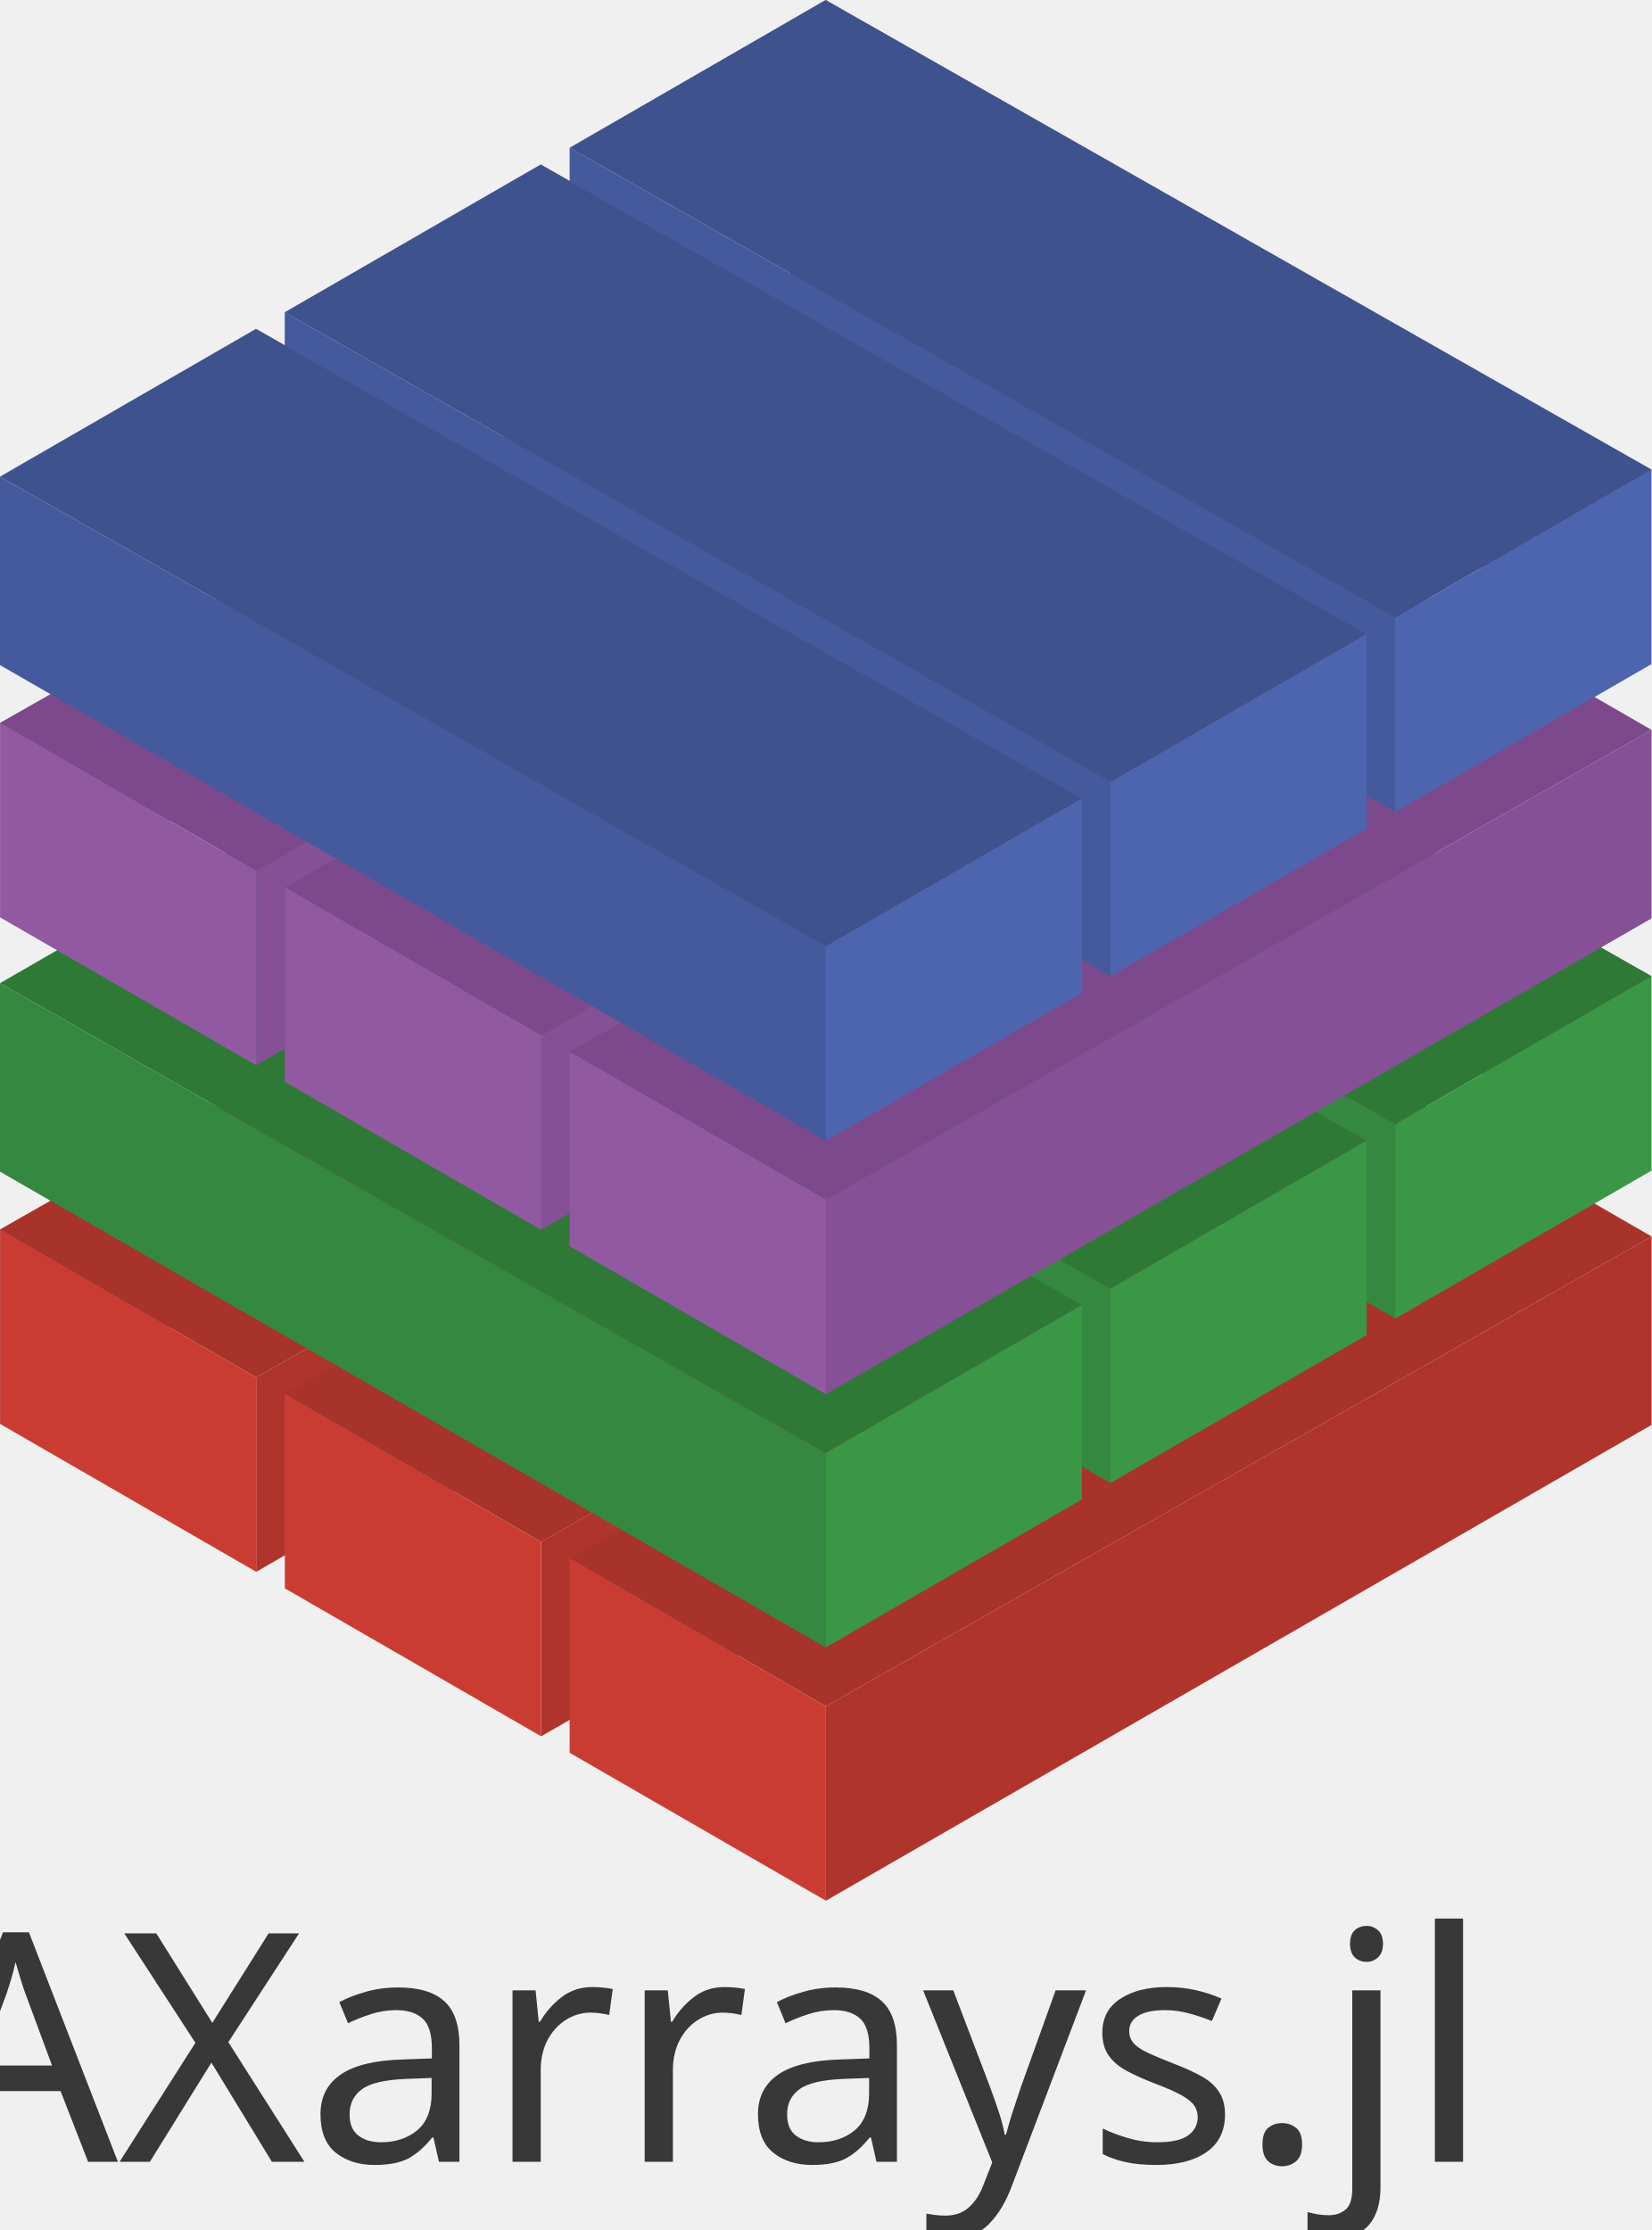
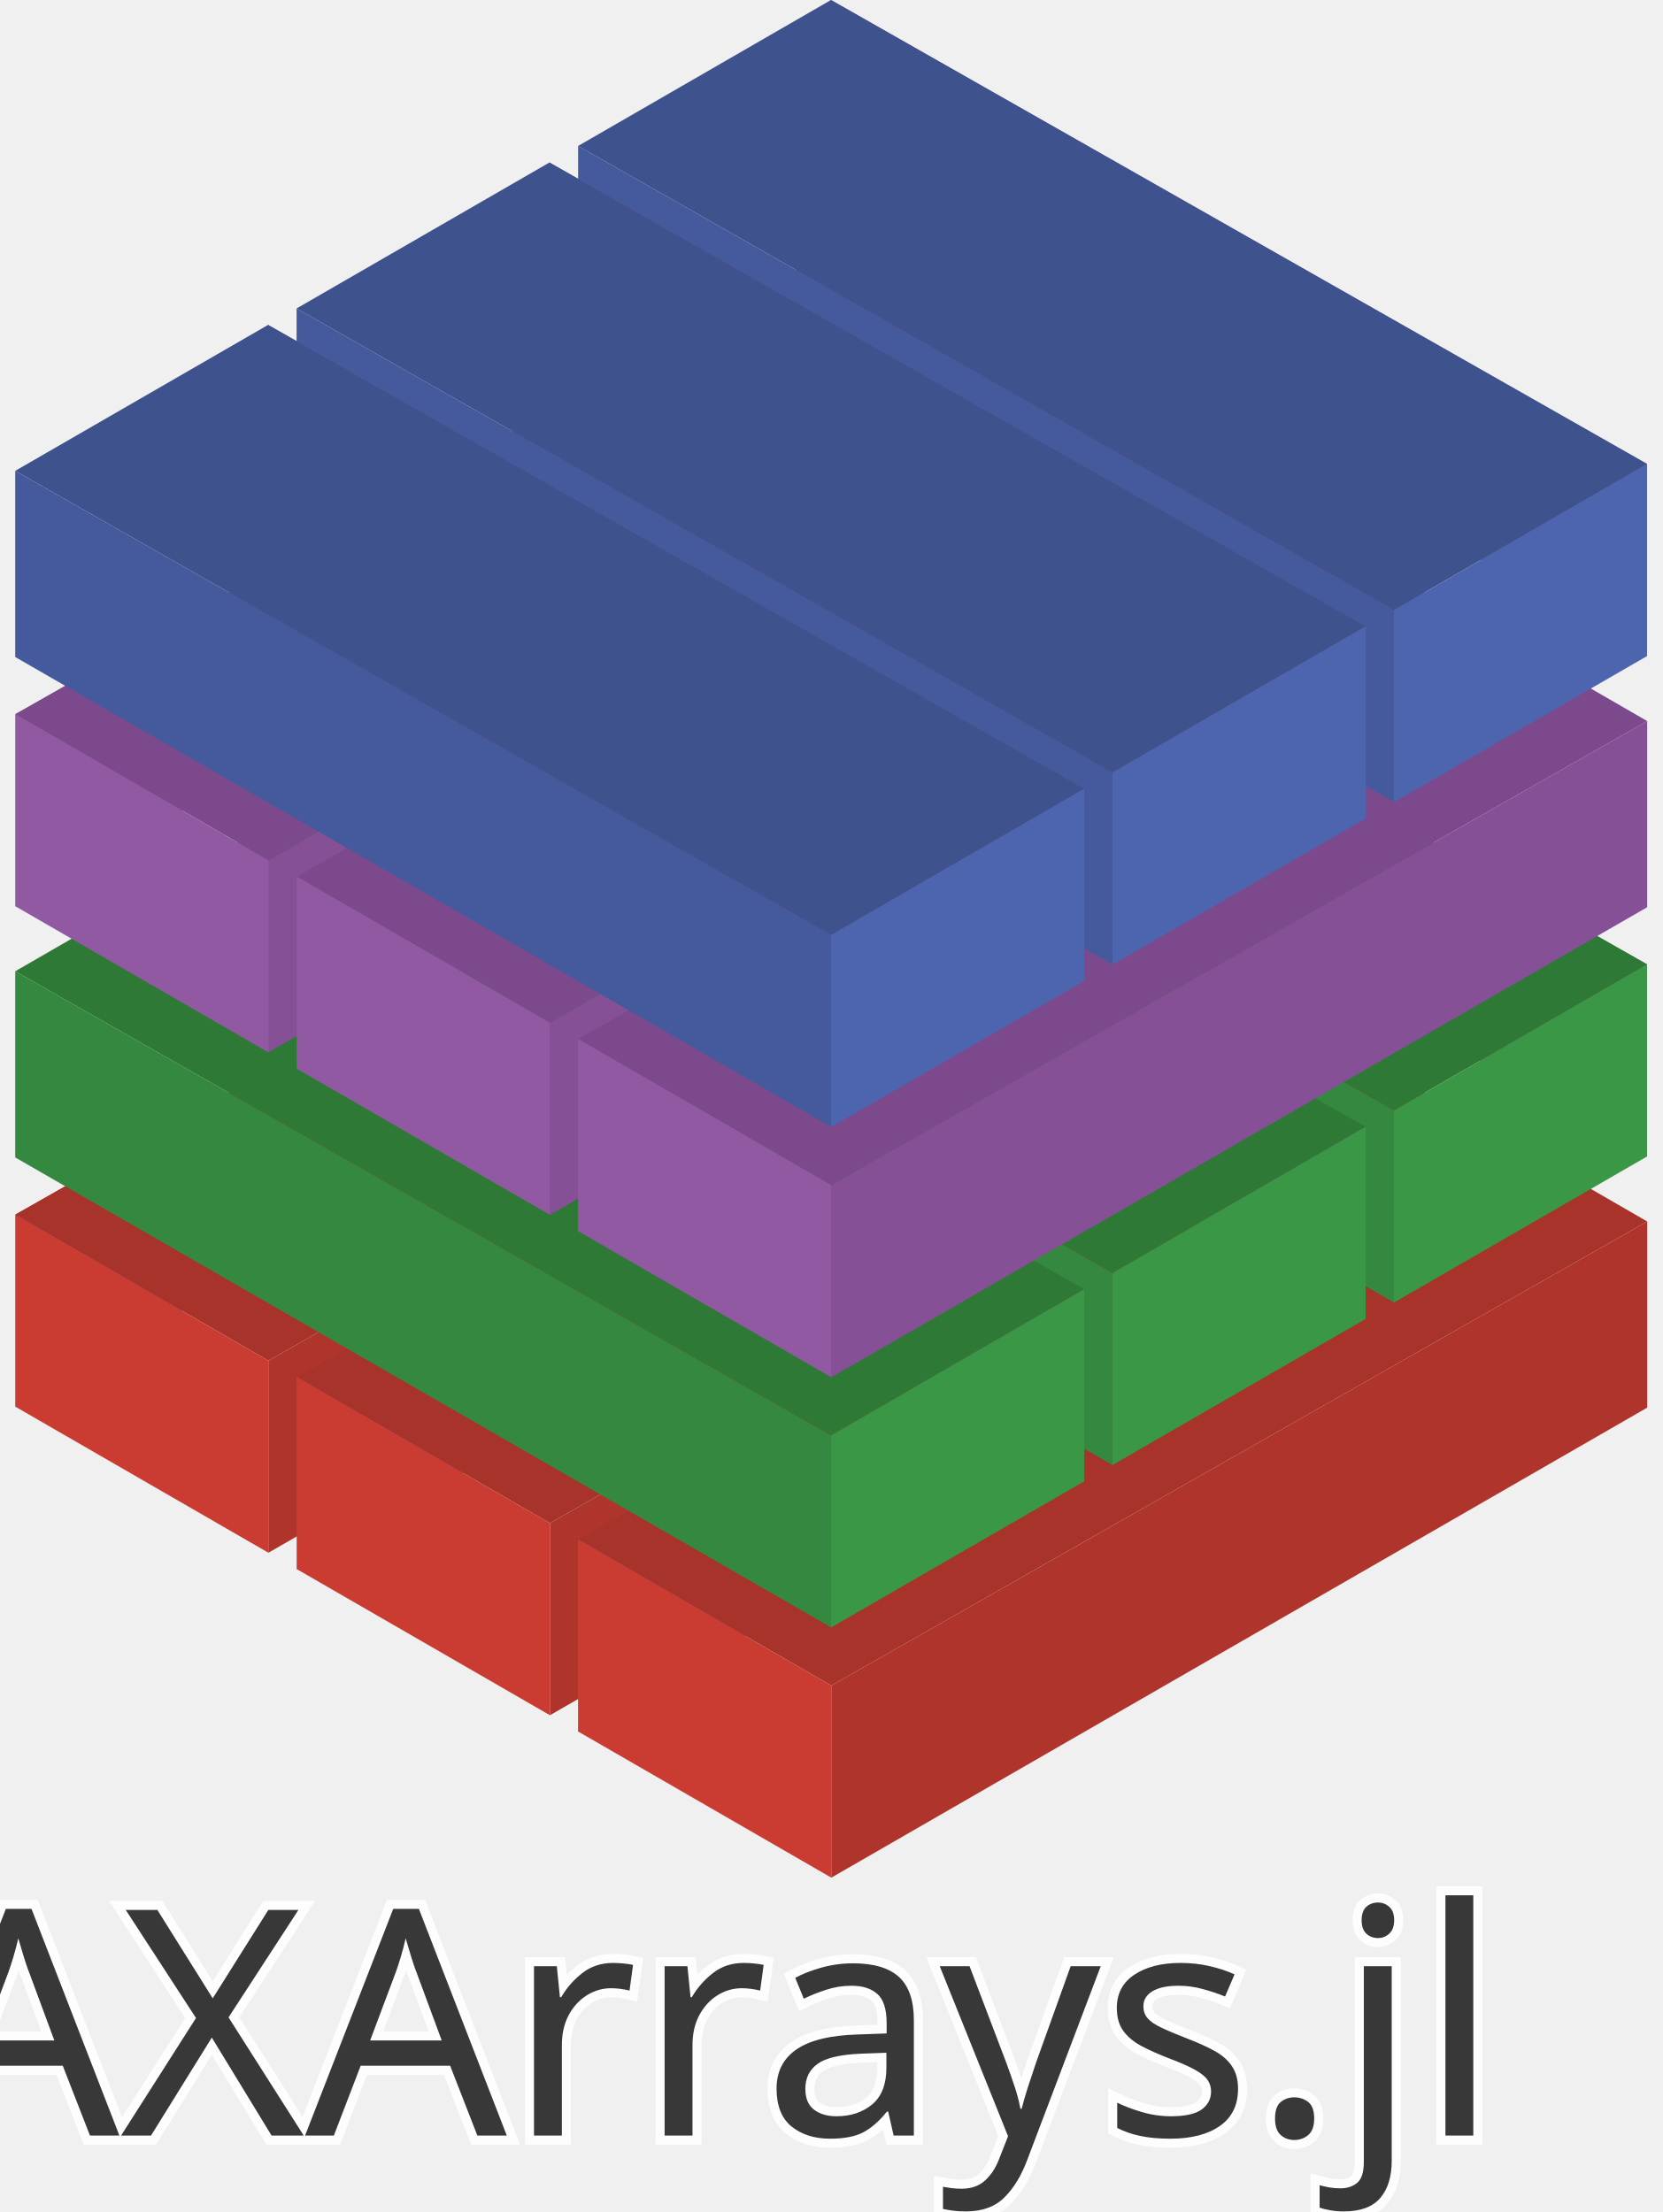
- <svg xmlns="http://www.w3.org/2000/svg" xml:space="preserve" id="svg106371" version="1.1" viewBox="0 0 196.702 265.569" height="265.569mm" width="196.702mm">
+ <svg xmlns="http://www.w3.org/2000/svg" xml:space="preserve" id="svg106371" version="1.1" viewBox="0 0 200.373 266.661" height="266.661mm" width="200.373mm">
  <defs id="defs106368" />
-   <g id="layer1" transform="translate(-5.045934,60.35066)">
+   <g id="layer1" transform="translate(-3.210393,60.35066)">
    <g id="g7191" transform="translate(-988.8923,-544.667)">
      <g id="g6811-1-0" transform="translate(-44.52643,239.3797)">
        <path id="rect1632-81-7-4-08-5-75-5-1-0-6" style="font-variation-settings:'wght' 700;fill:#af352c;fill-opacity:1;stroke-width:1.145;stroke-linecap:square;stroke-linejoin:round;paint-order:stroke markers fill;stop-color:#000000" d="m 1068.978,432.123 98.331,-56.662 v -22.444 l -98.331,55.951 z" />
        <path id="rect1632-81-7-4-08-5-75-5-4-28-8-2" style="font-variation-settings:'wght' 700;fill:#855095;fill-opacity:1;stroke-width:1.145;stroke-linecap:square;stroke-linejoin:round;paint-order:stroke markers fill;stop-color:#000000" d="m 1038.505,414.529 98.331,-56.662 v -22.444 l -98.331,55.951 z" />
        <path style="font-variation-settings:'wght' 700;fill:#a7332a;fill-opacity:1;stroke:none;stroke-width:1.18;stroke-linecap:square;stroke-linejoin:round;stroke-opacity:1;paint-order:stroke markers fill;stop-color:#000000" d="m 1038.505,391.375 30.472,17.594 98.331,-55.951 -30.472,-17.594 -98.371,55.927" id="path6558-9-5-9" />
        <rect style="font-variation-settings:'wght' 700;fill:#ca3c32;fill-opacity:1;stroke:none;stroke-width:1.059;stroke-linecap:square;stroke-linejoin:round;paint-order:stroke markers fill;stop-color:#000000" id="rect1595-9-4-7-7-8-7-0-0-9" width="35.234" height="23.154" x="1199.152" y="-208.232" ry="0" transform="matrix(0.8660162,0.5000159,0,1,0,0)" />
      </g>
      <g id="g6802-6-0" transform="translate(-44.52643,239.3797)">
        <path id="rect1632-81-7-4-08-5-75-5-6-4-8" style="font-variation-settings:'wght' 700;fill:#af352c;fill-opacity:1;stroke-width:1.145;stroke-linecap:square;stroke-linejoin:round;paint-order:stroke markers fill;stop-color:#000000" d="m 1102.907,451.713 98.331,-56.662 v -22.444 l -98.331,55.951 z" />
        <path id="rect1632-81-7-4-08-5-75-5-4-8-6-1" style="font-variation-settings:'wght' 700;fill:#855095;fill-opacity:1;stroke-width:1.145;stroke-linecap:square;stroke-linejoin:round;paint-order:stroke markers fill;stop-color:#000000" d="m 1072.435,434.119 98.331,-56.662 v -22.444 l -98.331,55.951 z" />
        <path style="font-variation-settings:'wght' 700;fill:#a7332a;fill-opacity:1;stroke:none;stroke-width:1.18;stroke-linecap:square;stroke-linejoin:round;stroke-opacity:1;paint-order:stroke markers fill;stop-color:#000000" d="m 1072.435,410.965 30.472,17.594 98.331,-55.951 -30.472,-17.594 -98.371,55.927" id="path6558-0-2-3" />
        <rect style="font-variation-settings:'wght' 700;fill:#ca3c32;fill-opacity:1;stroke:none;stroke-width:1.059;stroke-linecap:square;stroke-linejoin:round;paint-order:stroke markers fill;stop-color:#000000" id="rect1595-9-4-7-7-2-0-48-5-1" width="35.234" height="23.154" x="1238.307" y="-208.232" ry="0" transform="matrix(0.8660162,0.5000159,0,1,0,0)" />
      </g>
      <g id="g6793-8-1" transform="translate(-44.52643,239.3797)">
        <g id="g6640-2-6-0" transform="translate(0,59.26668)">
          <path id="rect1632-81-7-4-08-5-75-5-10-2-3" style="font-variation-settings:'wght' 700;fill:#af352c;fill-opacity:1;stroke-width:1.145;stroke-linecap:square;stroke-linejoin:round;paint-order:stroke markers fill;stop-color:#000000" d="m 1136.816,412.025 98.331,-56.662 V 332.919 l -98.331,55.951 z" />
          <path id="rect1632-81-7-4-08-5-75-5-4-5-8-4" style="font-variation-settings:'wght' 700;fill:#855095;fill-opacity:1;stroke-width:1.145;stroke-linecap:square;stroke-linejoin:round;paint-order:stroke markers fill;stop-color:#000000" d="m 1106.343,394.431 98.331,-56.662 v -22.444 l -98.331,55.951 z" />
          <path style="font-variation-settings:'wght' 700;fill:#a7332a;fill-opacity:1;stroke:none;stroke-width:1.18;stroke-linecap:square;stroke-linejoin:round;stroke-opacity:1;paint-order:stroke markers fill;stop-color:#000000" d="m 1106.343,371.276 30.472,17.594 98.331,-55.951 -30.472,-17.594 -98.371,55.927" id="path6558-1-4-0" />
        </g>
        <path id="rect1595-9-4-7-7-4-8-7-3" style="font-variation-settings:'wght' 700;fill:#ca3c32;stroke-width:0.985;stroke-linecap:square;stroke-linejoin:round;paint-order:stroke markers fill;stop-color:#000000" d="m 1106.303,430.52 30.513,17.617 v 23.154 l -30.513,-17.617 z" />
      </g>
    </g>
    <g id="g7191-9" transform="matrix(-1,0,0,1,1195.666,-574.8295)">
      <g id="g6811-1-0-1" transform="translate(-44.52643,239.3797)">
        <path id="rect1632-81-7-4-08-5-75-5-1-0-6-9" style="font-variation-settings:'wght' 700;fill:#35883f;fill-opacity:1;stroke-width:1.145;stroke-linecap:square;stroke-linejoin:round;paint-order:stroke markers fill;stop-color:#000000" d="m 1068.978,432.123 98.331,-56.662 v -22.444 l -98.331,55.951 z" />
        <path id="rect1632-81-7-4-08-5-75-5-4-28-8-2-6" style="font-variation-settings:'wght' 700;fill:#855095;fill-opacity:1;stroke-width:1.145;stroke-linecap:square;stroke-linejoin:round;paint-order:stroke markers fill;stop-color:#000000" d="m 1038.505,414.529 98.331,-56.662 v -22.444 l -98.331,55.951 z" />
        <path style="font-variation-settings:'wght' 700;fill:#2f7937;fill-opacity:1;stroke:none;stroke-width:1.18;stroke-linecap:square;stroke-linejoin:round;stroke-opacity:1;paint-order:stroke markers fill;stop-color:#000000" d="m 1038.505,391.375 30.472,17.594 98.331,-55.951 -30.472,-17.594 -98.371,55.927" id="path6558-9-5-9-9" />
        <rect style="font-variation-settings:'wght' 700;fill:#399746;fill-opacity:1;stroke:none;stroke-width:1.059;stroke-linecap:square;stroke-linejoin:round;paint-order:stroke markers fill;stop-color:#000000" id="rect1595-9-4-7-7-8-7-0-0-9-3" width="35.234" height="23.154" x="1199.152" y="-208.232" ry="0" transform="matrix(0.8660162,0.5000159,0,1,0,0)" />
      </g>
      <g id="g6802-6-0-3" transform="translate(-44.52643,239.3797)">
        <path id="rect1632-81-7-4-08-5-75-5-6-4-8-8" style="font-variation-settings:'wght' 700;fill:#35883f;fill-opacity:1;stroke-width:1.145;stroke-linecap:square;stroke-linejoin:round;paint-order:stroke markers fill;stop-color:#000000" d="m 1102.907,451.713 98.331,-56.662 v -22.444 l -98.331,55.951 z" />
        <path id="rect1632-81-7-4-08-5-75-5-4-8-6-1-0" style="font-variation-settings:'wght' 700;fill:#855095;fill-opacity:1;stroke-width:1.145;stroke-linecap:square;stroke-linejoin:round;paint-order:stroke markers fill;stop-color:#000000" d="m 1072.435,434.119 98.331,-56.662 v -22.444 l -98.331,55.951 z" />
        <path style="font-variation-settings:'wght' 700;fill:#2f7937;fill-opacity:1;stroke:none;stroke-width:1.18;stroke-linecap:square;stroke-linejoin:round;stroke-opacity:1;paint-order:stroke markers fill;stop-color:#000000" d="m 1072.435,410.965 30.472,17.594 98.331,-55.951 -30.472,-17.594 -98.371,55.927" id="path6558-0-2-3-5" />
        <rect style="font-variation-settings:'wght' 700;fill:#399746;fill-opacity:1;stroke:none;stroke-width:1.059;stroke-linecap:square;stroke-linejoin:round;paint-order:stroke markers fill;stop-color:#000000" id="rect1595-9-4-7-7-2-0-48-5-1-6" width="35.234" height="23.154" x="1238.307" y="-208.232" ry="0" transform="matrix(0.8660162,0.5000159,0,1,0,0)" />
      </g>
      <g id="g6793-8-1-6" transform="translate(-44.52643,239.3797)">
        <g id="g6640-2-6-0-4" transform="translate(0,59.26668)">
          <path id="rect1632-81-7-4-08-5-75-5-10-2-3-0" style="font-variation-settings:'wght' 700;fill:#35883f;fill-opacity:1;stroke-width:1.145;stroke-linecap:square;stroke-linejoin:round;paint-order:stroke markers fill;stop-color:#000000" d="m 1136.816,412.025 98.331,-56.662 v -22.444 l -98.331,55.951 z" />
          <path id="rect1632-81-7-4-08-5-75-5-4-5-8-4-0" style="font-variation-settings:'wght' 700;fill:#855095;fill-opacity:1;stroke-width:1.145;stroke-linecap:square;stroke-linejoin:round;paint-order:stroke markers fill;stop-color:#000000" d="m 1106.343,394.431 98.331,-56.662 v -22.444 l -98.331,55.951 z" />
          <path style="font-variation-settings:'wght' 700;fill:#2f7937;fill-opacity:1;stroke:none;stroke-width:1.18;stroke-linecap:square;stroke-linejoin:round;stroke-opacity:1;paint-order:stroke markers fill;stop-color:#000000" d="m 1106.343,371.276 30.472,17.594 98.331,-55.951 -30.472,-17.594 -98.371,55.927" id="path6558-1-4-0-4" />
        </g>
        <path id="rect1595-9-4-7-7-4-8-7-3-6" style="font-variation-settings:'wght' 700;fill:#399746;fill-opacity:1;stroke-width:0.985;stroke-linecap:square;stroke-linejoin:round;paint-order:stroke markers fill;stop-color:#000000" d="m 1106.303,430.52 30.513,17.617 v 23.154 l -30.513,-17.617 z" />
      </g>
    </g>
    <g id="g7191-9-6" transform="translate(-988.8923,-604.992)">
      <g id="g6811-1-0-1-1" transform="translate(-44.52643,239.3797)">
        <path id="rect1632-81-7-4-08-5-75-5-1-0-6-9-3" style="font-variation-settings:'wght' 700;fill:#855095;fill-opacity:1;stroke-width:1.145;stroke-linecap:square;stroke-linejoin:round;paint-order:stroke markers fill;stop-color:#000000" d="m 1068.978,432.123 98.331,-56.662 v -22.444 l -98.331,55.951 z" />
        <path id="rect1632-81-7-4-08-5-75-5-4-28-8-2-6-2" style="font-variation-settings:'wght' 700;fill:#855095;fill-opacity:1;stroke-width:1.145;stroke-linecap:square;stroke-linejoin:round;paint-order:stroke markers fill;stop-color:#000000" d="m 1038.505,414.529 98.331,-56.662 v -22.444 l -98.331,55.951 z" />
        <path style="font-variation-settings:'wght' 700;fill:#7c4a8c;fill-opacity:1;stroke:none;stroke-width:1.18;stroke-linecap:square;stroke-linejoin:round;stroke-opacity:1;paint-order:stroke markers fill;stop-color:#000000" d="m 1038.505,391.375 30.472,17.594 98.331,-55.951 -30.472,-17.594 -98.371,55.927" id="path6558-9-5-9-9-1" />
        <rect style="font-variation-settings:'wght' 700;fill:#9259a3;fill-opacity:1;stroke:none;stroke-width:1.059;stroke-linecap:square;stroke-linejoin:round;paint-order:stroke markers fill;stop-color:#000000" id="rect1595-9-4-7-7-8-7-0-0-9-3-5" width="35.234" height="23.154" x="1199.152" y="-208.232" ry="0" transform="matrix(0.8660162,0.5000159,0,1,0,0)" />
      </g>
      <g id="g6802-6-0-3-9" transform="translate(-44.52643,239.3797)">
        <path id="rect1632-81-7-4-08-5-75-5-6-4-8-8-9" style="font-variation-settings:'wght' 700;fill:#855095;fill-opacity:1;stroke-width:1.145;stroke-linecap:square;stroke-linejoin:round;paint-order:stroke markers fill;stop-color:#000000" d="m 1102.907,451.713 98.331,-56.662 v -22.444 l -98.331,55.951 z" />
        <path id="rect1632-81-7-4-08-5-75-5-4-8-6-1-0-1" style="font-variation-settings:'wght' 700;fill:#855095;fill-opacity:1;stroke-width:1.145;stroke-linecap:square;stroke-linejoin:round;paint-order:stroke markers fill;stop-color:#000000" d="m 1072.435,434.119 98.331,-56.662 v -22.444 l -98.331,55.951 z" />
        <path style="font-variation-settings:'wght' 700;fill:#7c4a8c;fill-opacity:1;stroke:none;stroke-width:1.18;stroke-linecap:square;stroke-linejoin:round;stroke-opacity:1;paint-order:stroke markers fill;stop-color:#000000" d="m 1072.435,410.965 30.472,17.594 98.331,-55.951 -30.472,-17.594 -98.371,55.927" id="path6558-0-2-3-5-4" />
        <rect style="font-variation-settings:'wght' 700;fill:#9259a3;fill-opacity:1;stroke:none;stroke-width:1.059;stroke-linecap:square;stroke-linejoin:round;paint-order:stroke markers fill;stop-color:#000000" id="rect1595-9-4-7-7-2-0-48-5-1-6-9" width="35.234" height="23.154" x="1238.307" y="-208.232" ry="0" transform="matrix(0.8660162,0.5000159,0,1,0,0)" />
      </g>
      <g id="g6793-8-1-6-1" transform="translate(-44.52643,239.3797)">
        <g id="g6640-2-6-0-4-0" transform="translate(0,59.26668)">
          <path id="rect1632-81-7-4-08-5-75-5-10-2-3-0-7" style="font-variation-settings:'wght' 700;fill:#855095;fill-opacity:1;stroke-width:1.145;stroke-linecap:square;stroke-linejoin:round;paint-order:stroke markers fill;stop-color:#000000" d="m 1136.816,412.025 98.331,-56.662 v -22.444 l -98.331,55.951 z" />
          <path id="rect1632-81-7-4-08-5-75-5-4-5-8-4-0-5" style="font-variation-settings:'wght' 700;fill:#855095;fill-opacity:1;stroke-width:1.145;stroke-linecap:square;stroke-linejoin:round;paint-order:stroke markers fill;stop-color:#000000" d="m 1106.343,394.431 98.331,-56.662 v -22.444 l -98.331,55.951 z" />
          <path style="font-variation-settings:'wght' 700;fill:#7c4a8c;fill-opacity:1;stroke:none;stroke-width:1.18;stroke-linecap:square;stroke-linejoin:round;stroke-opacity:1;paint-order:stroke markers fill;stop-color:#000000" d="m 1106.343,371.276 30.472,17.594 98.331,-55.951 -30.472,-17.594 -98.371,55.927" id="path6558-1-4-0-4-8" />
        </g>
        <path id="rect1595-9-4-7-7-4-8-7-3-6-7" style="font-variation-settings:'wght' 700;fill:#9259a3;fill-opacity:1;stroke-width:0.985;stroke-linecap:square;stroke-linejoin:round;paint-order:stroke markers fill;stop-color:#000000" d="m 1106.303,430.52 30.513,17.617 v 23.154 l -30.513,-17.617 z" />
      </g>
    </g>
    <g id="g7191-9-6-4" transform="matrix(-1,0,0,1,1195.666,-635.1545)">
      <g id="g6811-1-0-1-1-9" transform="translate(-44.52643,239.3797)">
        <path id="rect1632-81-7-4-08-5-75-5-1-0-6-9-3-9" style="font-variation-settings:'wght' 700;fill:#455a9c;fill-opacity:1;stroke-width:1.145;stroke-linecap:square;stroke-linejoin:round;paint-order:stroke markers fill;stop-color:#000000" d="m 1068.978,432.123 98.331,-56.662 v -22.444 l -98.331,55.951 z" />
        <path id="rect1632-81-7-4-08-5-75-5-4-28-8-2-6-2-3" style="font-variation-settings:'wght' 700;fill:#855095;fill-opacity:1;stroke-width:1.145;stroke-linecap:square;stroke-linejoin:round;paint-order:stroke markers fill;stop-color:#000000" d="m 1038.505,414.529 98.331,-56.662 v -22.444 l -98.331,55.951 z" />
        <path style="font-variation-settings:'wght' 700;fill:#3e528e;fill-opacity:1;stroke:none;stroke-width:1.18;stroke-linecap:square;stroke-linejoin:round;stroke-opacity:1;paint-order:stroke markers fill;stop-color:#000000" d="m 1038.505,391.375 30.472,17.594 98.331,-55.951 -30.472,-17.594 -98.371,55.927" id="path6558-9-5-9-9-1-6" />
        <rect style="font-variation-settings:'wght' 700;fill:#4d64ae;fill-opacity:1;stroke:none;stroke-width:1.059;stroke-linecap:square;stroke-linejoin:round;paint-order:stroke markers fill;stop-color:#000000" id="rect1595-9-4-7-7-8-7-0-0-9-3-5-0" width="35.234" height="23.154" x="1199.152" y="-208.232" ry="0" transform="matrix(0.8660162,0.5000159,0,1,0,0)" />
      </g>
      <g id="g6802-6-0-3-9-5" transform="translate(-44.52643,239.3797)">
        <path id="rect1632-81-7-4-08-5-75-5-6-4-8-8-9-0" style="font-variation-settings:'wght' 700;fill:#455a9c;fill-opacity:1;stroke-width:1.145;stroke-linecap:square;stroke-linejoin:round;paint-order:stroke markers fill;stop-color:#000000" d="m 1102.907,451.713 98.331,-56.662 v -22.444 l -98.331,55.951 z" />
        <path id="rect1632-81-7-4-08-5-75-5-4-8-6-1-0-1-2" style="font-variation-settings:'wght' 700;fill:#855095;fill-opacity:1;stroke-width:1.145;stroke-linecap:square;stroke-linejoin:round;paint-order:stroke markers fill;stop-color:#000000" d="m 1072.435,434.119 98.331,-56.662 v -22.444 l -98.331,55.951 z" />
        <path style="font-variation-settings:'wght' 700;fill:#3e528e;fill-opacity:1;stroke:none;stroke-width:1.18;stroke-linecap:square;stroke-linejoin:round;stroke-opacity:1;paint-order:stroke markers fill;stop-color:#000000" d="m 1072.435,410.965 30.472,17.594 98.331,-55.951 -30.472,-17.594 -98.371,55.927" id="path6558-0-2-3-5-4-9" />
        <rect style="font-variation-settings:'wght' 700;fill:#4d64ae;fill-opacity:1;stroke:none;stroke-width:1.059;stroke-linecap:square;stroke-linejoin:round;paint-order:stroke markers fill;stop-color:#000000" id="rect1595-9-4-7-7-2-0-48-5-1-6-9-4" width="35.234" height="23.154" x="1238.307" y="-208.232" ry="0" transform="matrix(0.8660162,0.5000159,0,1,0,0)" />
      </g>
      <g id="g6793-8-1-6-1-3" transform="translate(-44.52643,239.3797)">
        <g id="g6640-2-6-0-4-0-5" transform="translate(0,59.26668)">
          <path id="rect1632-81-7-4-08-5-75-5-10-2-3-0-7-1" style="font-variation-settings:'wght' 700;fill:#455a9c;fill-opacity:1;stroke-width:1.145;stroke-linecap:square;stroke-linejoin:round;paint-order:stroke markers fill;stop-color:#000000" d="m 1136.816,412.025 98.331,-56.662 v -22.444 l -98.331,55.951 z" />
          <path id="rect1632-81-7-4-08-5-75-5-4-5-8-4-0-5-7" style="font-variation-settings:'wght' 700;fill:#855095;fill-opacity:1;stroke-width:1.145;stroke-linecap:square;stroke-linejoin:round;paint-order:stroke markers fill;stop-color:#000000" d="m 1106.343,394.431 98.331,-56.662 v -22.444 l -98.331,55.951 z" />
          <path style="font-variation-settings:'wght' 700;fill:#3e528e;fill-opacity:1;stroke:none;stroke-width:1.18;stroke-linecap:square;stroke-linejoin:round;stroke-opacity:1;paint-order:stroke markers fill;stop-color:#000000" d="m 1106.343,371.276 30.472,17.594 98.331,-55.951 -30.472,-17.594 -98.371,55.927" id="path6558-1-4-0-4-8-4" />
        </g>
        <path id="rect1595-9-4-7-7-4-8-7-3-6-7-3" style="font-variation-settings:'wght' 700;fill:#4d64ae;fill-opacity:1;stroke-width:0.985;stroke-linecap:square;stroke-linejoin:round;paint-order:stroke markers fill;stop-color:#000000" d="m 1106.303,430.52 30.513,17.617 v 23.154 l -30.513,-17.617 z" />
      </g>
    </g>
    <text xml:space="preserve" style="font-weight:600;font-size:10.05px;line-height:1.25;font-family:'URW Gothic';-inkscape-font-specification:'URW Gothic, Semi-Bold';text-align:center;text-anchor:middle;fill:#000000;fill-opacity:0;stroke:#a46859;stroke-width:0.721;stroke-linecap:round;paint-order:stroke markers fill;stop-color:#000000" x="12.216" y="216.216" id="text3478">
      <tspan id="tspan3476" style="stroke-width:0.721" x="12.216" y="216.216" />
    </text>
-     <text xml:space="preserve" style="font-style:normal;font-variant:normal;font-weight:normal;font-stretch:normal;font-size:38.113px;line-height:1.25;font-family:'Fira Sans';-inkscape-font-specification:'Fira Sans, Normal';font-variant-ligatures:normal;font-variant-caps:normal;font-variant-numeric:normal;font-variant-east-asian:normal;text-align:center;text-anchor:middle;opacity:0.875;fill:#1e1e1e;fill-opacity:1;stroke:none;stroke-width:2.185;stroke-dasharray:none;stroke-opacity:1;paint-order:stroke markers fill;stop-color:#000000;stroke-linejoin:round;stroke-linecap:butt" x="103.778" y="197.1" id="text1712">
-       <tspan id="tspan1710" style="font-style:normal;font-variant:normal;font-weight:normal;font-stretch:normal;font-size:38.113px;font-family:'Fira Sans';-inkscape-font-specification:'Fira Sans, Normal';font-variant-ligatures:normal;font-variant-caps:normal;font-variant-numeric:normal;font-variant-east-asian:normal;fill:#1e1e1e;fill-opacity:1;stroke:none;stroke-width:2.185;stroke-dasharray:none;stroke-opacity:1;paint-order:stroke markers fill;stroke-linejoin:round;stroke-linecap:butt" x="103.778" y="197.1">YAXarrays.jl</tspan>
+     <text xml:space="preserve" style="font-style:normal;font-variant:normal;font-weight:normal;font-stretch:normal;font-size:38.113px;line-height:1.25;font-family:'Fira Sans';-inkscape-font-specification:'Fira Sans, Normal';font-variant-ligatures:normal;font-variant-caps:normal;font-variant-numeric:normal;font-variant-east-asian:normal;text-align:center;text-anchor:middle;opacity:0.875;fill:#1e1e1e;fill-opacity:1;stroke:#ffffff;stroke-width:2.185;stroke-linecap:butt;stroke-linejoin:miter;stroke-dasharray:none;stroke-opacity:1;paint-order:stroke markers fill;stop-color:#000000" x="103.778" y="197.1" id="text1712">
+       <tspan id="tspan1710" style="font-style:normal;font-variant:normal;font-weight:normal;font-stretch:normal;font-size:38.113px;font-family:'Fira Sans';-inkscape-font-specification:'Fira Sans, Normal';font-variant-ligatures:normal;font-variant-caps:normal;font-variant-numeric:normal;font-variant-east-asian:normal;fill:#1e1e1e;fill-opacity:1;stroke:#ffffff;stroke-width:2.185;stroke-linecap:butt;stroke-linejoin:miter;stroke-dasharray:none;stroke-opacity:1;paint-order:stroke markers fill" x="103.778" y="197.1">YAXArrays.jl</tspan>
    </text>
  </g>
</svg>
